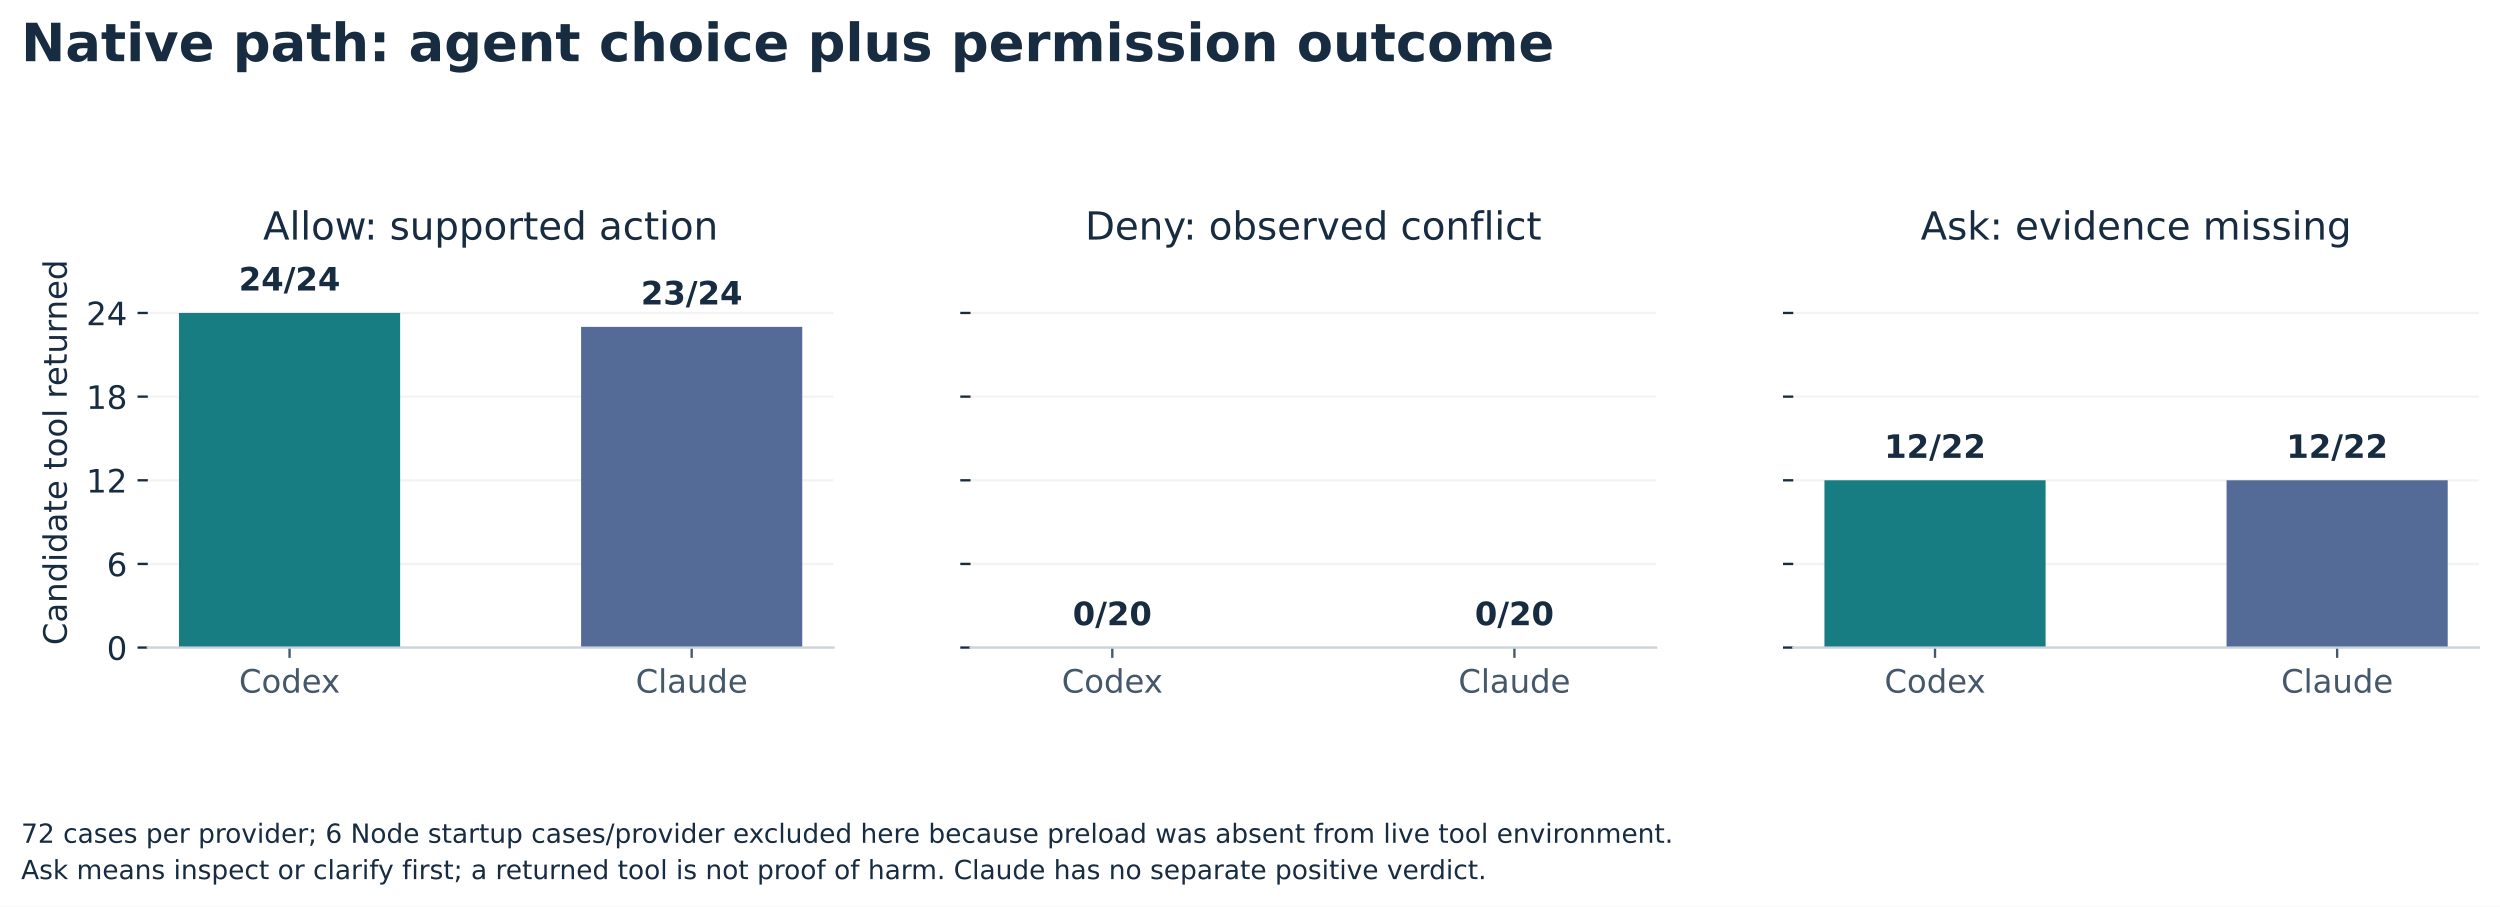
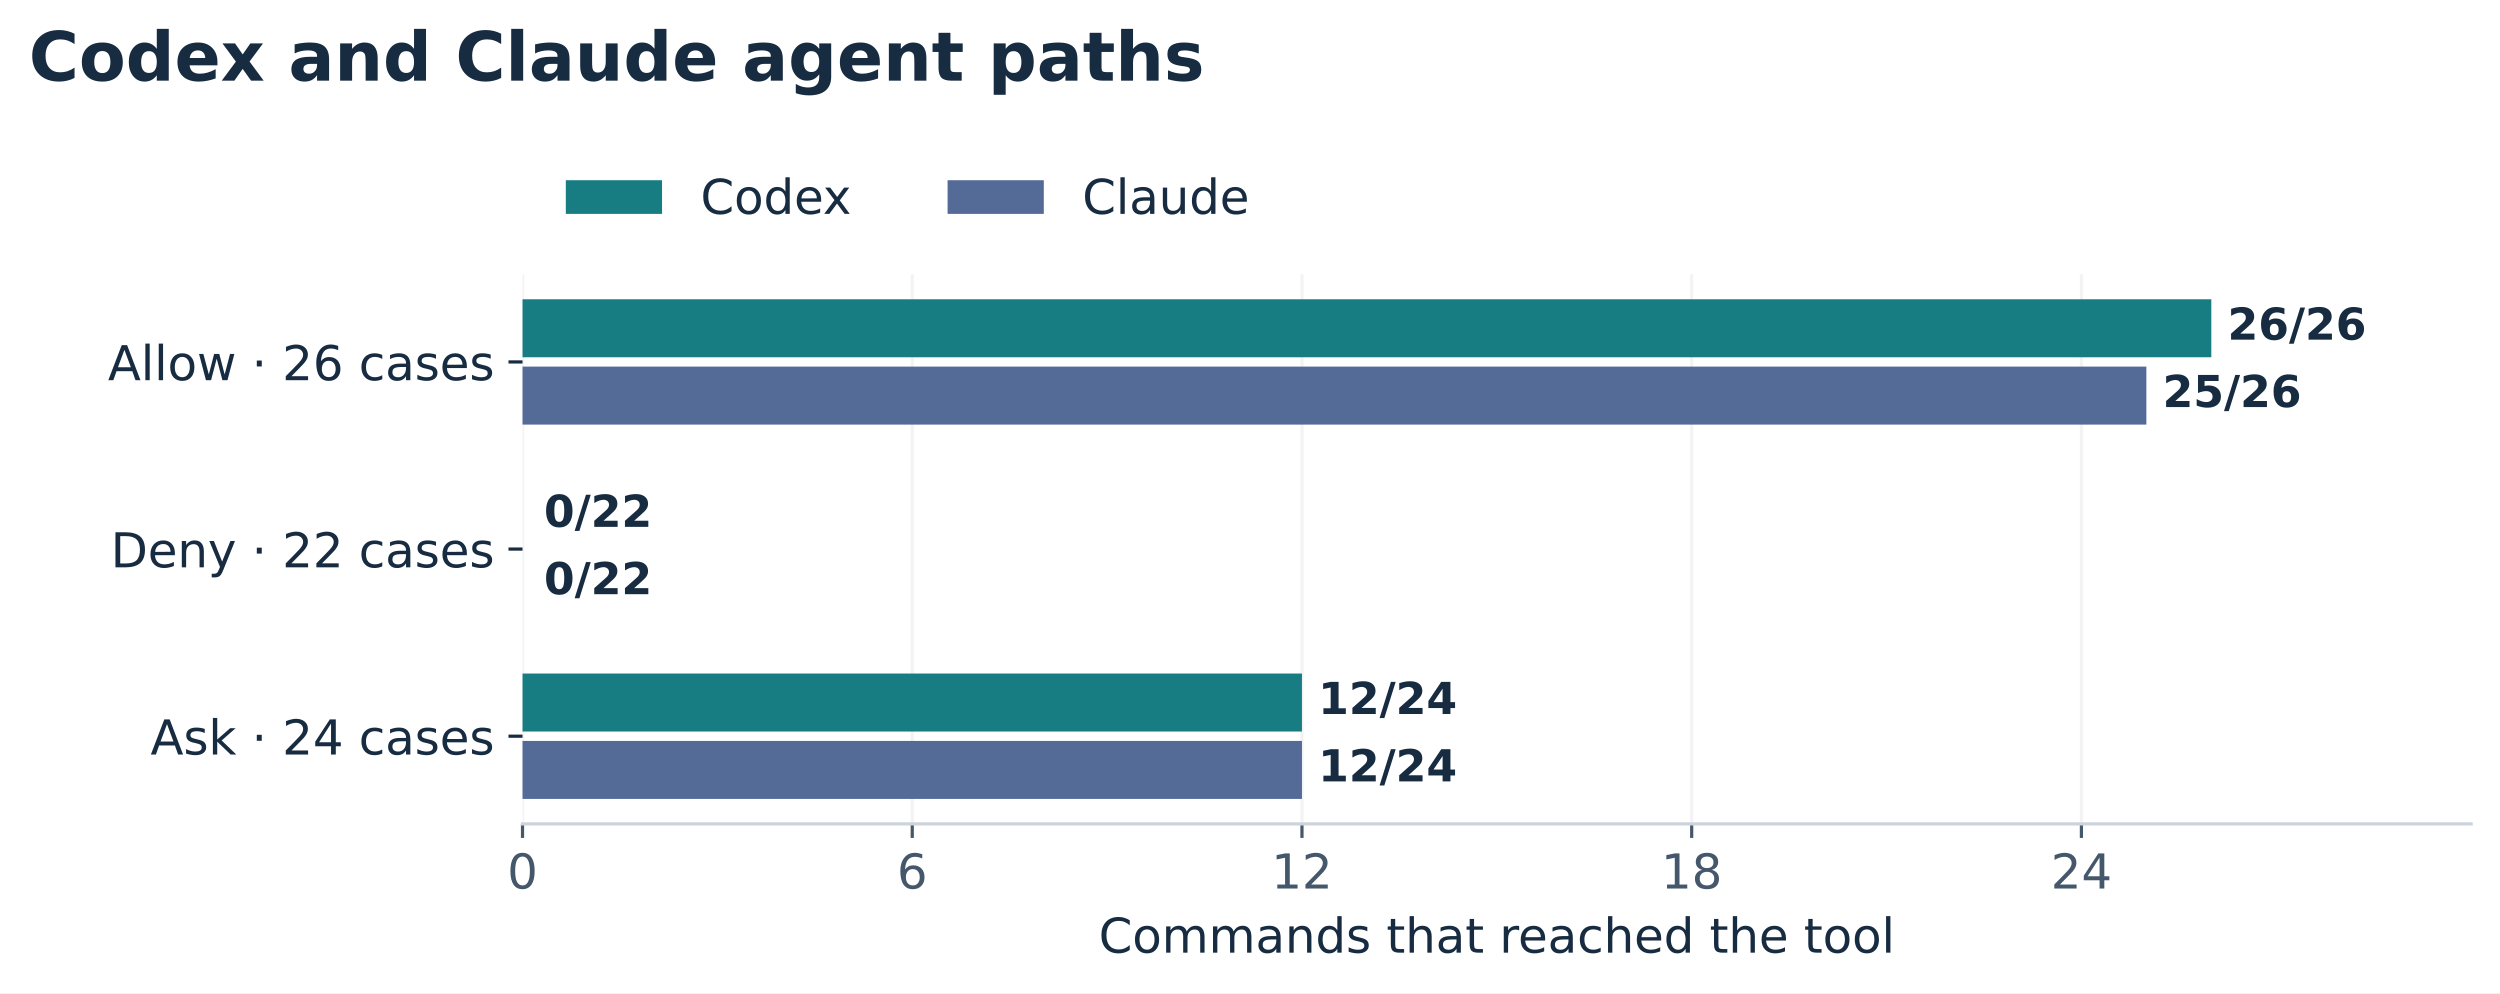
- <svg xmlns="http://www.w3.org/2000/svg" xmlns:xlink="http://www.w3.org/1999/xlink" width="852.48pt" height="309.134pt" viewBox="0 0 852.48 309.134" version="1.1">
+ <svg xmlns="http://www.w3.org/2000/svg" xmlns:xlink="http://www.w3.org/1999/xlink" width="623.52pt" height="247.689pt" viewBox="0 0 623.52 247.689" version="1.1">
  <defs>
    <style type="text/css">*{stroke-linejoin: round; stroke-linecap: butt}</style>
  </defs>
  <g id="figure_1">
    <g id="patch_1">
-       <path d="M 0 309.134 L 852.48 309.134 L 852.48 0 L 0 0 z " style="fill: #ffffff" />
+       <path d="M 0 247.689 L 623.52 247.689 L 623.52 0 L 0 0 z " style="fill: #ffffff" />
    </g>
    <g id="axes_1">
      <g id="patch_2">
-         <path d="M 50.4 220.824 L 284.188 220.824 L 284.188 87.696 L 50.4 87.696 z " style="fill: #ffffff" />
+         <path d="M 130.32 205.488 L 616.32 205.488 L 616.32 68.4 L 130.32 68.4 z " style="fill: #ffffff" />
      </g>
      <g id="matplotlib.axis_1">
        <g id="xtick_1">
          <g id="line2d_1">
+             <path d="M 130.32 205.488 L 130.32 68.4 " clip-path="url(#pedc2b480d2)" style="fill: none; stroke: #b0b0b0; stroke-opacity: 0.15; stroke-width: 0.8; stroke-linecap: square" />
+           </g>
+           <g id="line2d_2">
            <defs>
-               <path id="m2fd6622e9e" d="M 0 0 L 0 3.5 " style="stroke: #44576b; stroke-width: 0.8" />
+               <path id="md05eea0d85" d="M 0 0 L 0 3.5 " style="stroke: #44576b; stroke-width: 0.8" />
            </defs>
            <g>
-               <use xlink:href="#m2fd6622e9e" x="98.735" y="220.824" style="fill: #44576b; stroke: #44576b; stroke-width: 0.8" />
+               <use xlink:href="#md05eea0d85" x="130.32" y="205.488" style="fill: #44576b; stroke: #44576b; stroke-width: 0.8" />
            </g>
          </g>
          <g id="text_1">
-             <text style="font-size: 11px; font-family: 'DejaVu Sans'; text-anchor: middle; fill: #44576b" x="98.735" y="236.182" transform="rotate(-0 98.73452 236.1823)">Codex</text>
+             <text style="font-size: 12px; font-family: 'DejaVu Sans'; text-anchor: middle; fill: #44576b" x="130.32" y="221.605" transform="rotate(-0 130.32 221.6052)">0</text>
          </g>
        </g>
        <g id="xtick_2">
-           <g id="line2d_2">
+           <g id="line2d_3">
+             <path d="M 227.52 205.488 L 227.52 68.4 " clip-path="url(#pedc2b480d2)" style="fill: none; stroke: #b0b0b0; stroke-opacity: 0.15; stroke-width: 0.8; stroke-linecap: square" />
+           </g>
+           <g id="line2d_4">
            <g>
-               <use xlink:href="#m2fd6622e9e" x="235.854" y="220.824" style="fill: #44576b; stroke: #44576b; stroke-width: 0.8" />
+               <use xlink:href="#md05eea0d85" x="227.52" y="205.488" style="fill: #44576b; stroke: #44576b; stroke-width: 0.8" />
            </g>
          </g>
          <g id="text_2">
-             <text style="font-size: 11px; font-family: 'DejaVu Sans'; text-anchor: middle; fill: #44576b" x="235.854" y="236.182" transform="rotate(-0 235.8537 236.1823)">Claude</text>
+             <text style="font-size: 12px; font-family: 'DejaVu Sans'; text-anchor: middle; fill: #44576b" x="227.52" y="221.605" transform="rotate(-0 227.52 221.6052)">6</text>
          </g>
+         </g>
+         <g id="xtick_3">
+           <g id="line2d_5">
+             <path d="M 324.72 205.488 L 324.72 68.4 " clip-path="url(#pedc2b480d2)" style="fill: none; stroke: #b0b0b0; stroke-opacity: 0.15; stroke-width: 0.8; stroke-linecap: square" />
+           </g>
+           <g id="line2d_6">
+             <g>
+               <use xlink:href="#md05eea0d85" x="324.72" y="205.488" style="fill: #44576b; stroke: #44576b; stroke-width: 0.8" />
+             </g>
+           </g>
+           <g id="text_3">
+             <text style="font-size: 12px; font-family: 'DejaVu Sans'; text-anchor: middle; fill: #44576b" x="324.72" y="221.605" transform="rotate(-0 324.72 221.6052)">12</text>
+           </g>
+         </g>
+         <g id="xtick_4">
+           <g id="line2d_7">
+             <path d="M 421.92 205.488 L 421.92 68.4 " clip-path="url(#pedc2b480d2)" style="fill: none; stroke: #b0b0b0; stroke-opacity: 0.15; stroke-width: 0.8; stroke-linecap: square" />
+           </g>
+           <g id="line2d_8">
+             <g>
+               <use xlink:href="#md05eea0d85" x="421.92" y="205.488" style="fill: #44576b; stroke: #44576b; stroke-width: 0.8" />
+             </g>
+           </g>
+           <g id="text_4">
+             <text style="font-size: 12px; font-family: 'DejaVu Sans'; text-anchor: middle; fill: #44576b" x="421.92" y="221.605" transform="rotate(-0 421.92 221.6052)">18</text>
+           </g>
+         </g>
+         <g id="xtick_5">
+           <g id="line2d_9">
+             <path d="M 519.12 205.488 L 519.12 68.4 " clip-path="url(#pedc2b480d2)" style="fill: none; stroke: #b0b0b0; stroke-opacity: 0.15; stroke-width: 0.8; stroke-linecap: square" />
+           </g>
+           <g id="line2d_10">
+             <g>
+               <use xlink:href="#md05eea0d85" x="519.12" y="205.488" style="fill: #44576b; stroke: #44576b; stroke-width: 0.8" />
+             </g>
+           </g>
+           <g id="text_5">
+             <text style="font-size: 12px; font-family: 'DejaVu Sans'; text-anchor: middle; fill: #44576b" x="519.12" y="221.605" transform="rotate(-0 519.12 221.6052)">24</text>
+           </g>
+         </g>
+         <g id="text_6">
+           <text style="font-size: 12px; font-family: 'DejaVu Sans'; text-anchor: middle; fill: #172b41" x="373.32" y="237.606" transform="rotate(-0 373.32 237.6061)">Commands that reached the tool</text>
        </g>
      </g>
      <g id="matplotlib.axis_2">
        <g id="ytick_1">
-           <g id="line2d_3">
-             <path d="M 50.4 220.824 L 284.188 220.824 " clip-path="url(#p3d3395c978)" style="fill: none; stroke: #b0b0b0; stroke-opacity: 0.15; stroke-width: 0.8; stroke-linecap: square" />
-           </g>
-           <g id="line2d_4">
+           <g id="line2d_11">
            <defs>
-               <path id="mc539f325ca" d="M 0 0 L -3.5 0 " style="stroke: #172b41; stroke-width: 0.8" />
+               <path id="mbadf52d7af" d="M 0 0 L -3.5 0 " style="stroke: #172b41; stroke-width: 0.8" />
            </defs>
            <g>
-               <use xlink:href="#mc539f325ca" x="50.4" y="220.824" style="fill: #172b41; stroke: #172b41; stroke-width: 0.8" />
+               <use xlink:href="#mbadf52d7af" x="130.32" y="90.268" style="fill: #172b41; stroke: #172b41; stroke-width: 0.8" />
            </g>
          </g>
-           <g id="text_3">
-             <text style="font-size: 11px; font-family: 'DejaVu Sans'; text-anchor: end; fill: #172b41" x="43.4" y="225.003" transform="rotate(-0 43.4 225.0027)">0</text>
+           <g id="text_7">
+             <text style="font-size: 12px; font-family: 'DejaVu Sans'; text-anchor: end; fill: #172b41" x="123.32" y="94.827" transform="rotate(-0 123.32 94.82686)">Allow · 26 cases</text>
          </g>
        </g>
        <g id="ytick_2">
-           <g id="line2d_5">
-             <path d="M 50.4 192.297 L 284.188 192.297 " clip-path="url(#p3d3395c978)" style="fill: none; stroke: #b0b0b0; stroke-opacity: 0.15; stroke-width: 0.8; stroke-linecap: square" />
-           </g>
-           <g id="line2d_6">
+           <g id="line2d_12">
            <g>
-               <use xlink:href="#mc539f325ca" x="50.4" y="192.297" style="fill: #172b41; stroke: #172b41; stroke-width: 0.8" />
+               <use xlink:href="#mbadf52d7af" x="130.32" y="136.944" style="fill: #172b41; stroke: #172b41; stroke-width: 0.8" />
            </g>
          </g>
-           <g id="text_4">
-             <text style="font-size: 11px; font-family: 'DejaVu Sans'; text-anchor: end; fill: #172b41" x="43.4" y="196.475" transform="rotate(-0 43.4 196.4753)">6</text>
+           <g id="text_8">
+             <text style="font-size: 12px; font-family: 'DejaVu Sans'; text-anchor: end; fill: #172b41" x="123.32" y="141.503" transform="rotate(-0 123.32 141.5026)">Deny · 22 cases</text>
          </g>
        </g>
        <g id="ytick_3">
-           <g id="line2d_7">
-             <path d="M 50.4 163.769 L 284.188 163.769 " clip-path="url(#p3d3395c978)" style="fill: none; stroke: #b0b0b0; stroke-opacity: 0.15; stroke-width: 0.8; stroke-linecap: square" />
-           </g>
-           <g id="line2d_8">
+           <g id="line2d_13">
            <g>
-               <use xlink:href="#mc539f325ca" x="50.4" y="163.769" style="fill: #172b41; stroke: #172b41; stroke-width: 0.8" />
+               <use xlink:href="#mbadf52d7af" x="130.32" y="183.62" style="fill: #172b41; stroke: #172b41; stroke-width: 0.8" />
            </g>
          </g>
-           <g id="text_5">
-             <text style="font-size: 11px; font-family: 'DejaVu Sans'; text-anchor: end; fill: #172b41" x="43.4" y="167.948" transform="rotate(-0 43.4 167.9479)">12</text>
+           <g id="text_9">
+             <text style="font-size: 12px; font-family: 'DejaVu Sans'; text-anchor: end; fill: #172b41" x="123.32" y="188.179" transform="rotate(-0 123.32 188.1793)">Ask · 24 cases</text>
          </g>
-         </g>
-         <g id="ytick_4">
-           <g id="line2d_9">
-             <path d="M 50.4 135.242 L 284.188 135.242 " clip-path="url(#p3d3395c978)" style="fill: none; stroke: #b0b0b0; stroke-opacity: 0.15; stroke-width: 0.8; stroke-linecap: square" />
-           </g>
-           <g id="line2d_10">
-             <g>
-               <use xlink:href="#mc539f325ca" x="50.4" y="135.242" style="fill: #172b41; stroke: #172b41; stroke-width: 0.8" />
-             </g>
-           </g>
-           <g id="text_6">
-             <text style="font-size: 11px; font-family: 'DejaVu Sans'; text-anchor: end; fill: #172b41" x="43.4" y="139.42" transform="rotate(-0 43.4 139.4204)">18</text>
-           </g>
-         </g>
-         <g id="ytick_5">
-           <g id="line2d_11">
-             <path d="M 50.4 106.714 L 284.188 106.714 " clip-path="url(#p3d3395c978)" style="fill: none; stroke: #b0b0b0; stroke-opacity: 0.15; stroke-width: 0.8; stroke-linecap: square" />
-           </g>
-           <g id="line2d_12">
-             <g>
-               <use xlink:href="#mc539f325ca" x="50.4" y="106.714" style="fill: #172b41; stroke: #172b41; stroke-width: 0.8" />
-             </g>
-           </g>
-           <g id="text_7">
-             <text style="font-size: 11px; font-family: 'DejaVu Sans'; text-anchor: end; fill: #172b41" x="43.4" y="110.893" transform="rotate(-0 43.4 110.893)">24</text>
-           </g>
-         </g>
-         <g id="text_8">
-           <text style="font-size: 11px; font-family: 'DejaVu Sans'; text-anchor: middle; fill: #172b41" x="22.76" y="154.26" transform="rotate(-90 22.75992 154.26)">Candidate tool returned</text>
        </g>
      </g>
      <g id="patch_3">
-         <path d="M 61.027 220.824 L 136.442 220.824 L 136.442 106.714 L 61.027 106.714 z " clip-path="url(#p3d3395c978)" style="fill: #187d83" />
+         <path d="M 130.32 74.631 L 551.52 74.631 L 551.52 89.101 L 130.32 89.101 z " clip-path="url(#pedc2b480d2)" style="fill: #187d83" />
      </g>
      <g id="patch_4">
-         <path d="M 198.146 220.824 L 273.561 220.824 L 273.561 111.469 L 198.146 111.469 z " clip-path="url(#p3d3395c978)" style="fill: #546b98" />
+         <path d="M 130.32 121.307 L 130.32 121.307 L 130.32 135.777 L 130.32 135.777 z " clip-path="url(#pedc2b480d2)" style="fill: #187d83" />
      </g>
      <g id="patch_5">
-         <path d="M 50.4 220.824 L 284.188 220.824 " style="fill: none; stroke: #ccd3db; stroke-width: 0.8; stroke-linejoin: miter; stroke-linecap: square" />
+         <path d="M 130.32 167.984 L 324.72 167.984 L 324.72 182.453 L 130.32 182.453 z " clip-path="url(#pedc2b480d2)" style="fill: #187d83" />
      </g>
-       <g id="text_9">
-         <text style="font-weight: 700; font-size: 11px; font-family: 'DejaVu Sans'; text-anchor: middle; fill: #172b41" x="98.735" y="99.072" transform="rotate(-0 98.73452 99.07171)">24/24</text>
+       <g id="patch_6">
+         <path d="M 130.32 91.435 L 535.32 91.435 L 535.32 105.904 L 130.32 105.904 z " clip-path="url(#pedc2b480d2)" style="fill: #546b98" />
+       </g>
+       <g id="patch_7">
+         <path d="M 130.32 138.111 L 130.32 138.111 L 130.32 152.581 L 130.32 152.581 z " clip-path="url(#pedc2b480d2)" style="fill: #546b98" />
+       </g>
+       <g id="patch_8">
+         <path d="M 130.32 184.787 L 324.72 184.787 L 324.72 199.257 L 130.32 199.257 z " clip-path="url(#pedc2b480d2)" style="fill: #546b98" />
+       </g>
+       <g id="patch_9">
+         <path d="M 130.32 205.488 L 616.32 205.488 " style="fill: none; stroke: #ccd3db; stroke-width: 0.8; stroke-linejoin: miter; stroke-linecap: square" />
      </g>
      <g id="text_10">
-         <text style="font-weight: 700; font-size: 11px; font-family: 'DejaVu Sans'; text-anchor: middle; fill: #172b41" x="235.854" y="103.826" transform="rotate(-0 235.8537 103.8263)">23/24</text>
+         <text style="font-weight: 700; font-size: 11px; font-family: 'DejaVu Sans'; text-anchor: start; fill: #172b41" x="555.57" y="84.724" transform="rotate(-0 555.57 84.72351)">26/26</text>
      </g>
      <g id="text_11">
-         <text style="font-size: 13.2px; font-family: 'DejaVu Sans'; text-anchor: middle; fill: #172b41" x="167.294" y="81.696" transform="rotate(-0 167.2941 81.696)">Allow: supported action</text>
+         <text style="font-weight: 700; font-size: 11px; font-family: 'DejaVu Sans'; text-anchor: start; fill: #172b41" x="135.666" y="131.4" transform="rotate(-0 135.666 131.3997)">0/22</text>
+       </g>
+       <g id="text_12">
+         <text style="font-weight: 700; font-size: 11px; font-family: 'DejaVu Sans'; text-anchor: start; fill: #172b41" x="328.77" y="178.076" transform="rotate(-0 328.77 178.0759)">12/24</text>
+       </g>
+       <g id="text_13">
+         <text style="font-weight: 700; font-size: 11px; font-family: 'DejaVu Sans'; text-anchor: start; fill: #172b41" x="539.37" y="101.527" transform="rotate(-0 539.37 101.5269)">25/26</text>
+       </g>
+       <g id="text_14">
+         <text style="font-weight: 700; font-size: 11px; font-family: 'DejaVu Sans'; text-anchor: start; fill: #172b41" x="135.666" y="148.203" transform="rotate(-0 135.666 148.2031)">0/22</text>
+       </g>
+       <g id="text_15">
+         <text style="font-weight: 700; font-size: 11px; font-family: 'DejaVu Sans'; text-anchor: start; fill: #172b41" x="328.77" y="194.879" transform="rotate(-0 328.77 194.8793)">12/24</text>
+       </g>
+       <g id="legend_1">
+         <g id="patch_10">
+           <path d="M 141.12 53.346 L 165.12 53.346 L 165.12 44.946 L 141.12 44.946 z " style="fill: #187d83" />
+         </g>
+         <g id="text_16">
+           <text style="font-size: 12px; font-family: 'DejaVu Sans'; text-anchor: start; fill: #172b41" x="174.72" y="53.346" transform="rotate(-0 174.72 53.34631)">Codex</text>
+         </g>
+         <g id="patch_11">
+           <path d="M 236.336 53.346 L 260.336 53.346 L 260.336 44.946 L 236.336 44.946 z " style="fill: #546b98" />
+         </g>
+         <g id="text_17">
+           <text style="font-size: 12px; font-family: 'DejaVu Sans'; text-anchor: start; fill: #172b41" x="269.936" y="53.346" transform="rotate(-0 269.9362 53.34631)">Claude</text>
+         </g>
      </g>
    </g>
-     <g id="axes_2">
-       <g id="patch_6">
-         <path d="M 330.946 220.824 L 564.734 220.824 L 564.734 87.696 L 330.946 87.696 z " style="fill: #ffffff" />
-       </g>
-       <g id="matplotlib.axis_3">
-         <g id="xtick_3">
-           <g id="line2d_13">
-             <g>
-               <use xlink:href="#m2fd6622e9e" x="379.28" y="220.824" style="fill: #44576b; stroke: #44576b; stroke-width: 0.8" />
-             </g>
-           </g>
-           <g id="text_12">
-             <text style="font-size: 11px; font-family: 'DejaVu Sans'; text-anchor: middle; fill: #44576b" x="379.28" y="236.182" transform="rotate(-0 379.2804 236.1823)">Codex</text>
-           </g>
-         </g>
-         <g id="xtick_4">
-           <g id="line2d_14">
-             <g>
-               <use xlink:href="#m2fd6622e9e" x="516.4" y="220.824" style="fill: #44576b; stroke: #44576b; stroke-width: 0.8" />
-             </g>
-           </g>
-           <g id="text_13">
-             <text style="font-size: 11px; font-family: 'DejaVu Sans'; text-anchor: middle; fill: #44576b" x="516.4" y="236.182" transform="rotate(-0 516.3996 236.1823)">Claude</text>
-           </g>
-         </g>
-       </g>
-       <g id="matplotlib.axis_4">
-         <g id="ytick_6">
-           <g id="line2d_15">
-             <path d="M 330.946 220.824 L 564.734 220.824 " clip-path="url(#pf39b437558)" style="fill: none; stroke: #b0b0b0; stroke-opacity: 0.15; stroke-width: 0.8; stroke-linecap: square" />
-           </g>
-           <g id="line2d_16">
-             <g>
-               <use xlink:href="#mc539f325ca" x="330.946" y="220.824" style="fill: #172b41; stroke: #172b41; stroke-width: 0.8" />
-             </g>
-           </g>
-         </g>
-         <g id="ytick_7">
-           <g id="line2d_17">
-             <path d="M 330.946 192.297 L 564.734 192.297 " clip-path="url(#pf39b437558)" style="fill: none; stroke: #b0b0b0; stroke-opacity: 0.15; stroke-width: 0.8; stroke-linecap: square" />
-           </g>
-           <g id="line2d_18">
-             <g>
-               <use xlink:href="#mc539f325ca" x="330.946" y="192.297" style="fill: #172b41; stroke: #172b41; stroke-width: 0.8" />
-             </g>
-           </g>
-         </g>
-         <g id="ytick_8">
-           <g id="line2d_19">
-             <path d="M 330.946 163.769 L 564.734 163.769 " clip-path="url(#pf39b437558)" style="fill: none; stroke: #b0b0b0; stroke-opacity: 0.15; stroke-width: 0.8; stroke-linecap: square" />
-           </g>
-           <g id="line2d_20">
-             <g>
-               <use xlink:href="#mc539f325ca" x="330.946" y="163.769" style="fill: #172b41; stroke: #172b41; stroke-width: 0.8" />
-             </g>
-           </g>
-         </g>
-         <g id="ytick_9">
-           <g id="line2d_21">
-             <path d="M 330.946 135.242 L 564.734 135.242 " clip-path="url(#pf39b437558)" style="fill: none; stroke: #b0b0b0; stroke-opacity: 0.15; stroke-width: 0.8; stroke-linecap: square" />
-           </g>
-           <g id="line2d_22">
-             <g>
-               <use xlink:href="#mc539f325ca" x="330.946" y="135.242" style="fill: #172b41; stroke: #172b41; stroke-width: 0.8" />
-             </g>
-           </g>
-         </g>
-         <g id="ytick_10">
-           <g id="line2d_23">
-             <path d="M 330.946 106.714 L 564.734 106.714 " clip-path="url(#pf39b437558)" style="fill: none; stroke: #b0b0b0; stroke-opacity: 0.15; stroke-width: 0.8; stroke-linecap: square" />
-           </g>
-           <g id="line2d_24">
-             <g>
-               <use xlink:href="#mc539f325ca" x="330.946" y="106.714" style="fill: #172b41; stroke: #172b41; stroke-width: 0.8" />
-             </g>
-           </g>
-         </g>
-       </g>
-       <g id="patch_7">
-         <path d="M 341.573 220.824 L 416.988 220.824 L 416.988 220.824 L 341.573 220.824 z " clip-path="url(#pf39b437558)" style="fill: #187d83" />
-       </g>
-       <g id="patch_8">
-         <path d="M 478.692 220.824 L 554.107 220.824 L 554.107 220.824 L 478.692 220.824 z " clip-path="url(#pf39b437558)" style="fill: #546b98" />
-       </g>
-       <g id="patch_9">
-         <path d="M 330.946 220.824 L 564.734 220.824 " style="fill: none; stroke: #ccd3db; stroke-width: 0.8; stroke-linejoin: miter; stroke-linecap: square" />
-       </g>
-       <g id="text_14">
-         <text style="font-weight: 700; font-size: 11px; font-family: 'DejaVu Sans'; text-anchor: middle; fill: #172b41" x="379.28" y="213.181" transform="rotate(-0 379.2804 213.1814)">0/20</text>
-       </g>
-       <g id="text_15">
-         <text style="font-weight: 700; font-size: 11px; font-family: 'DejaVu Sans'; text-anchor: middle; fill: #172b41" x="516.4" y="213.181" transform="rotate(-0 516.3996 213.1814)">0/20</text>
-       </g>
-       <g id="text_16">
-         <text style="font-size: 13.2px; font-family: 'DejaVu Sans'; text-anchor: middle; fill: #172b41" x="447.84" y="81.696" transform="rotate(-0 447.84 81.696)">Deny: observed conflict</text>
-       </g>
-     </g>
-     <g id="axes_3">
-       <g id="patch_10">
-         <path d="M 611.492 220.824 L 845.28 220.824 L 845.28 87.696 L 611.492 87.696 z " style="fill: #ffffff" />
-       </g>
-       <g id="matplotlib.axis_5">
-         <g id="xtick_5">
-           <g id="line2d_25">
-             <g>
-               <use xlink:href="#m2fd6622e9e" x="659.826" y="220.824" style="fill: #44576b; stroke: #44576b; stroke-width: 0.8" />
-             </g>
-           </g>
-           <g id="text_17">
-             <text style="font-size: 11px; font-family: 'DejaVu Sans'; text-anchor: middle; fill: #44576b" x="659.826" y="236.182" transform="rotate(-0 659.8263 236.1823)">Codex</text>
-           </g>
-         </g>
-         <g id="xtick_6">
-           <g id="line2d_26">
-             <g>
-               <use xlink:href="#m2fd6622e9e" x="796.945" y="220.824" style="fill: #44576b; stroke: #44576b; stroke-width: 0.8" />
-             </g>
-           </g>
-           <g id="text_18">
-             <text style="font-size: 11px; font-family: 'DejaVu Sans'; text-anchor: middle; fill: #44576b" x="796.945" y="236.182" transform="rotate(-0 796.9455 236.1823)">Claude</text>
-           </g>
-         </g>
-       </g>
-       <g id="matplotlib.axis_6">
-         <g id="ytick_11">
-           <g id="line2d_27">
-             <path d="M 611.492 220.824 L 845.28 220.824 " clip-path="url(#pf4099dd2aa)" style="fill: none; stroke: #b0b0b0; stroke-opacity: 0.15; stroke-width: 0.8; stroke-linecap: square" />
-           </g>
-           <g id="line2d_28">
-             <g>
-               <use xlink:href="#mc539f325ca" x="611.492" y="220.824" style="fill: #172b41; stroke: #172b41; stroke-width: 0.8" />
-             </g>
-           </g>
-         </g>
-         <g id="ytick_12">
-           <g id="line2d_29">
-             <path d="M 611.492 192.297 L 845.28 192.297 " clip-path="url(#pf4099dd2aa)" style="fill: none; stroke: #b0b0b0; stroke-opacity: 0.15; stroke-width: 0.8; stroke-linecap: square" />
-           </g>
-           <g id="line2d_30">
-             <g>
-               <use xlink:href="#mc539f325ca" x="611.492" y="192.297" style="fill: #172b41; stroke: #172b41; stroke-width: 0.8" />
-             </g>
-           </g>
-         </g>
-         <g id="ytick_13">
-           <g id="line2d_31">
-             <path d="M 611.492 163.769 L 845.28 163.769 " clip-path="url(#pf4099dd2aa)" style="fill: none; stroke: #b0b0b0; stroke-opacity: 0.15; stroke-width: 0.8; stroke-linecap: square" />
-           </g>
-           <g id="line2d_32">
-             <g>
-               <use xlink:href="#mc539f325ca" x="611.492" y="163.769" style="fill: #172b41; stroke: #172b41; stroke-width: 0.8" />
-             </g>
-           </g>
-         </g>
-         <g id="ytick_14">
-           <g id="line2d_33">
-             <path d="M 611.492 135.242 L 845.28 135.242 " clip-path="url(#pf4099dd2aa)" style="fill: none; stroke: #b0b0b0; stroke-opacity: 0.15; stroke-width: 0.8; stroke-linecap: square" />
-           </g>
-           <g id="line2d_34">
-             <g>
-               <use xlink:href="#mc539f325ca" x="611.492" y="135.242" style="fill: #172b41; stroke: #172b41; stroke-width: 0.8" />
-             </g>
-           </g>
-         </g>
-         <g id="ytick_15">
-           <g id="line2d_35">
-             <path d="M 611.492 106.714 L 845.28 106.714 " clip-path="url(#pf4099dd2aa)" style="fill: none; stroke: #b0b0b0; stroke-opacity: 0.15; stroke-width: 0.8; stroke-linecap: square" />
-           </g>
-           <g id="line2d_36">
-             <g>
-               <use xlink:href="#mc539f325ca" x="611.492" y="106.714" style="fill: #172b41; stroke: #172b41; stroke-width: 0.8" />
-             </g>
-           </g>
-         </g>
-       </g>
-       <g id="patch_11">
-         <path d="M 622.119 220.824 L 697.534 220.824 L 697.534 163.769 L 622.119 163.769 z " clip-path="url(#pf4099dd2aa)" style="fill: #187d83" />
-       </g>
-       <g id="patch_12">
-         <path d="M 759.238 220.824 L 834.653 220.824 L 834.653 163.769 L 759.238 163.769 z " clip-path="url(#pf4099dd2aa)" style="fill: #546b98" />
-       </g>
-       <g id="patch_13">
-         <path d="M 611.492 220.824 L 845.28 220.824 " style="fill: none; stroke: #ccd3db; stroke-width: 0.8; stroke-linejoin: miter; stroke-linecap: square" />
-       </g>
-       <g id="text_19">
-         <text style="font-weight: 700; font-size: 11px; font-family: 'DejaVu Sans'; text-anchor: middle; fill: #172b41" x="659.826" y="156.127" transform="rotate(-0 659.8263 156.1266)">12/22</text>
-       </g>
-       <g id="text_20">
-         <text style="font-weight: 700; font-size: 11px; font-family: 'DejaVu Sans'; text-anchor: middle; fill: #172b41" x="796.945" y="156.127" transform="rotate(-0 796.9455 156.1266)">12/22</text>
-       </g>
-       <g id="text_21">
-         <text style="font-size: 13.2px; font-family: 'DejaVu Sans'; text-anchor: middle; fill: #172b41" x="728.386" y="81.696" transform="rotate(-0 728.3859 81.696)">Ask: evidence missing</text>
-       </g>
-     </g>
-     <g id="text_22">
-       <text style="font-weight: 700; font-size: 18px; font-family: 'DejaVu Sans'; text-anchor: start; fill: #172b41" x="7.2" y="20.877" transform="rotate(-0 7.2 20.87719)">Native path: agent choice plus permission outcome</text>
-     </g>
-     <g id="text_23">
-       <text style="font-size: 9px; font-family: 'DejaVu Sans'; text-anchor: start; fill: #172b41" x="7.2" y="287.388" transform="rotate(-0 7.2 287.388)">72 cases per provider; 6 Node startup cases/provider excluded here because preload was absent from live tool environment.</text>
-     </g>
-     <g id="text_24">
-       <text style="font-size: 9px; font-family: 'DejaVu Sans'; text-anchor: start; fill: #172b41" x="7.2" y="299.772" transform="rotate(-0 7.2 299.772)">Ask means inspect or clarify first; a returned tool is not proof of harm. Claude has no separate positive verdict.</text>
+     <g id="text_18">
+       <text style="font-weight: 700; font-size: 17px; font-family: 'DejaVu Sans'; text-anchor: start; fill: #172b41" x="7.2" y="20.117" transform="rotate(-0 7.2 20.11734)">Codex and Claude agent paths</text>
    </g>
  </g>
  <defs>
-     <clipPath id="p3d3395c978">
-       <rect x="50.4" y="87.696" width="233.788" height="133.128" />
-     </clipPath>
-     <clipPath id="pf39b437558">
-       <rect x="330.946" y="87.696" width="233.788" height="133.128" />
-     </clipPath>
-     <clipPath id="pf4099dd2aa">
-       <rect x="611.492" y="87.696" width="233.788" height="133.128" />
+     <clipPath id="pedc2b480d2">
+       <rect x="130.32" y="68.4" width="486" height="137.088" />
    </clipPath>
  </defs>
</svg>
